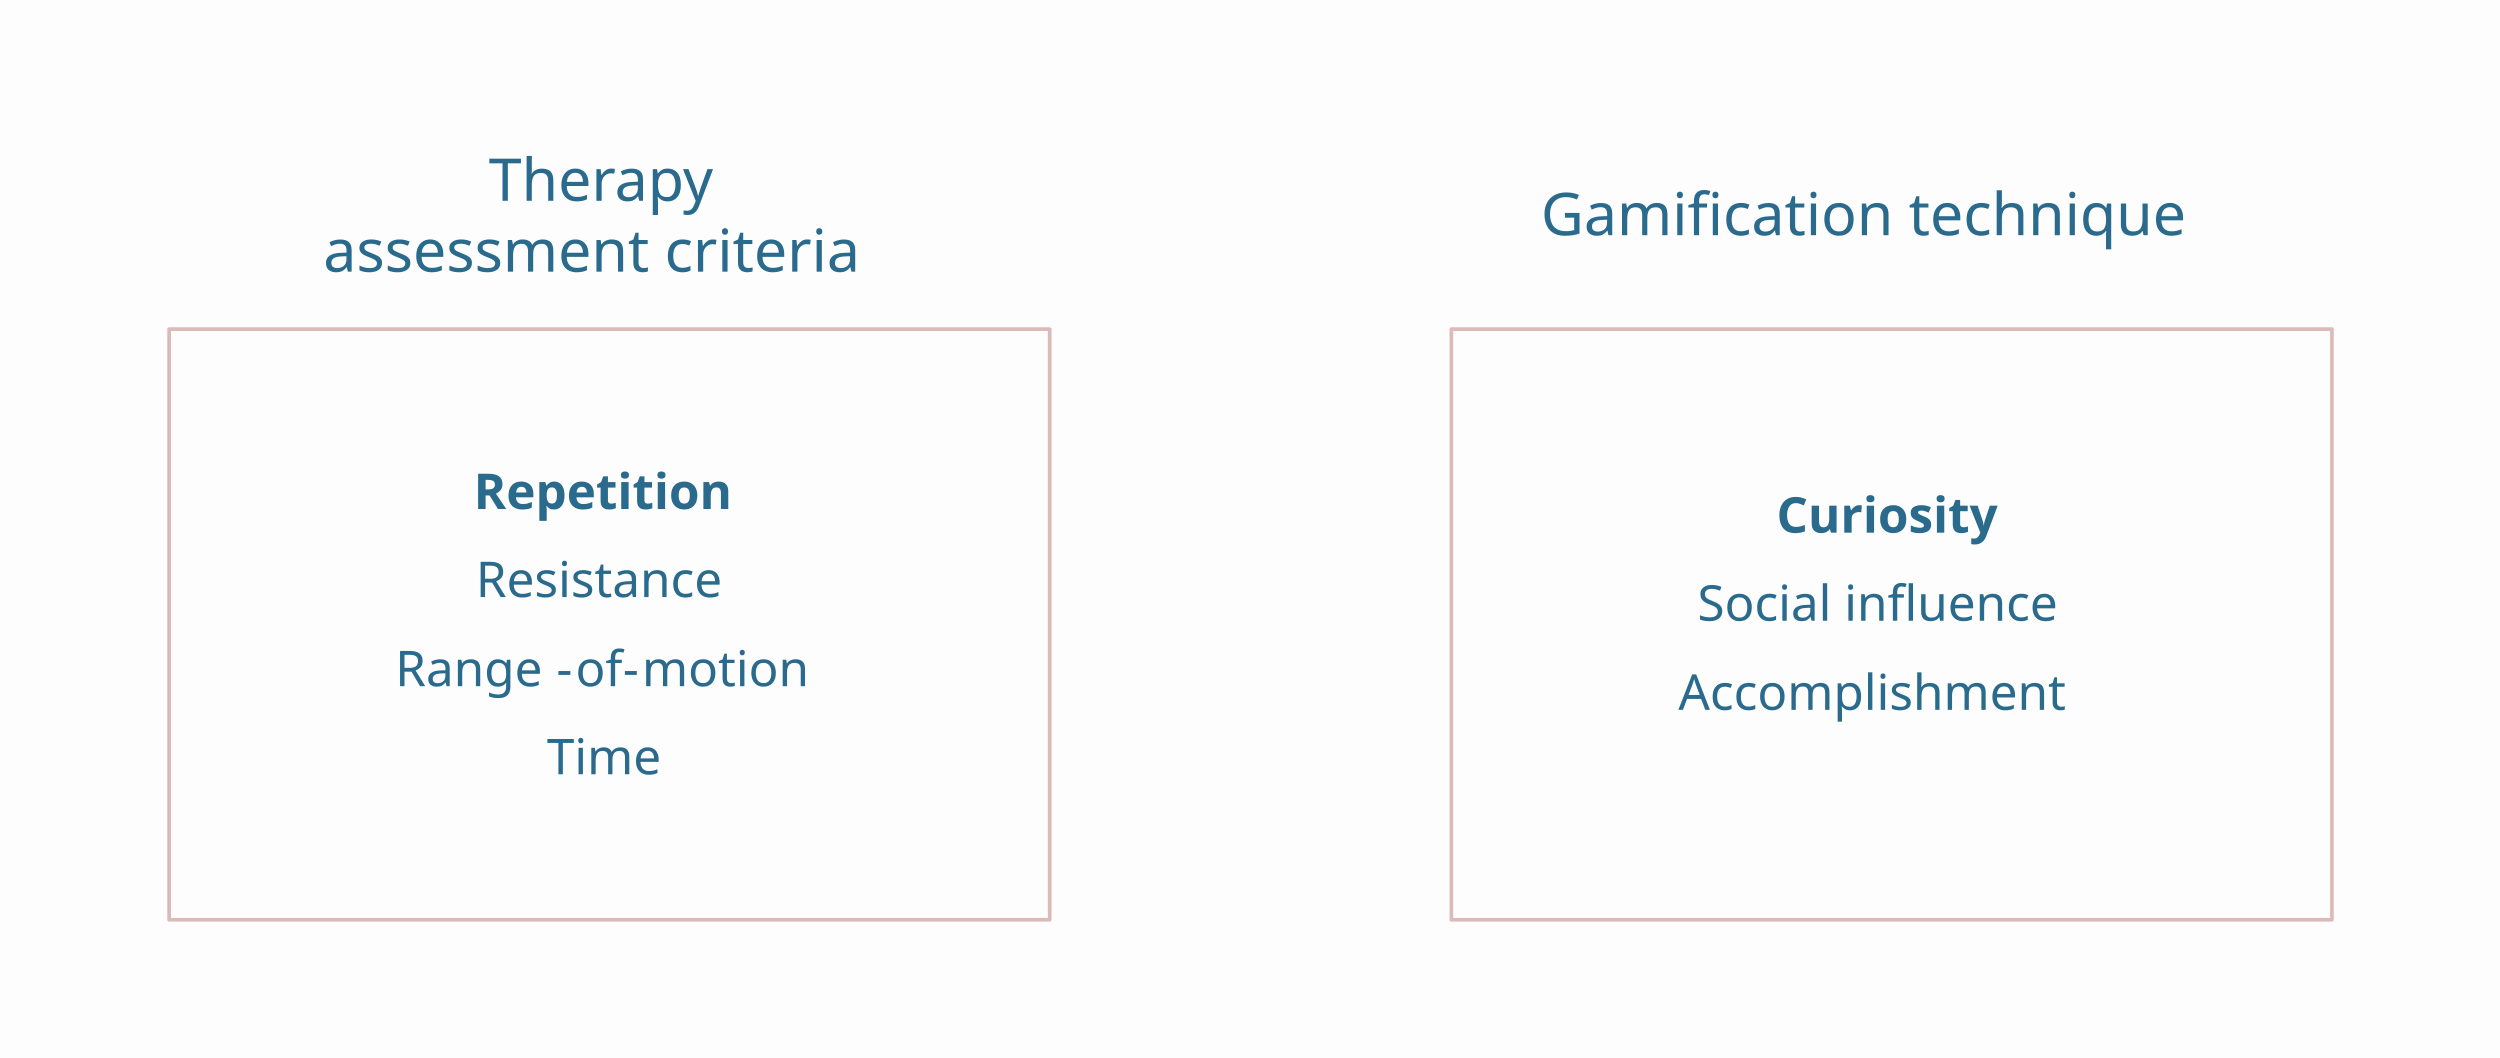
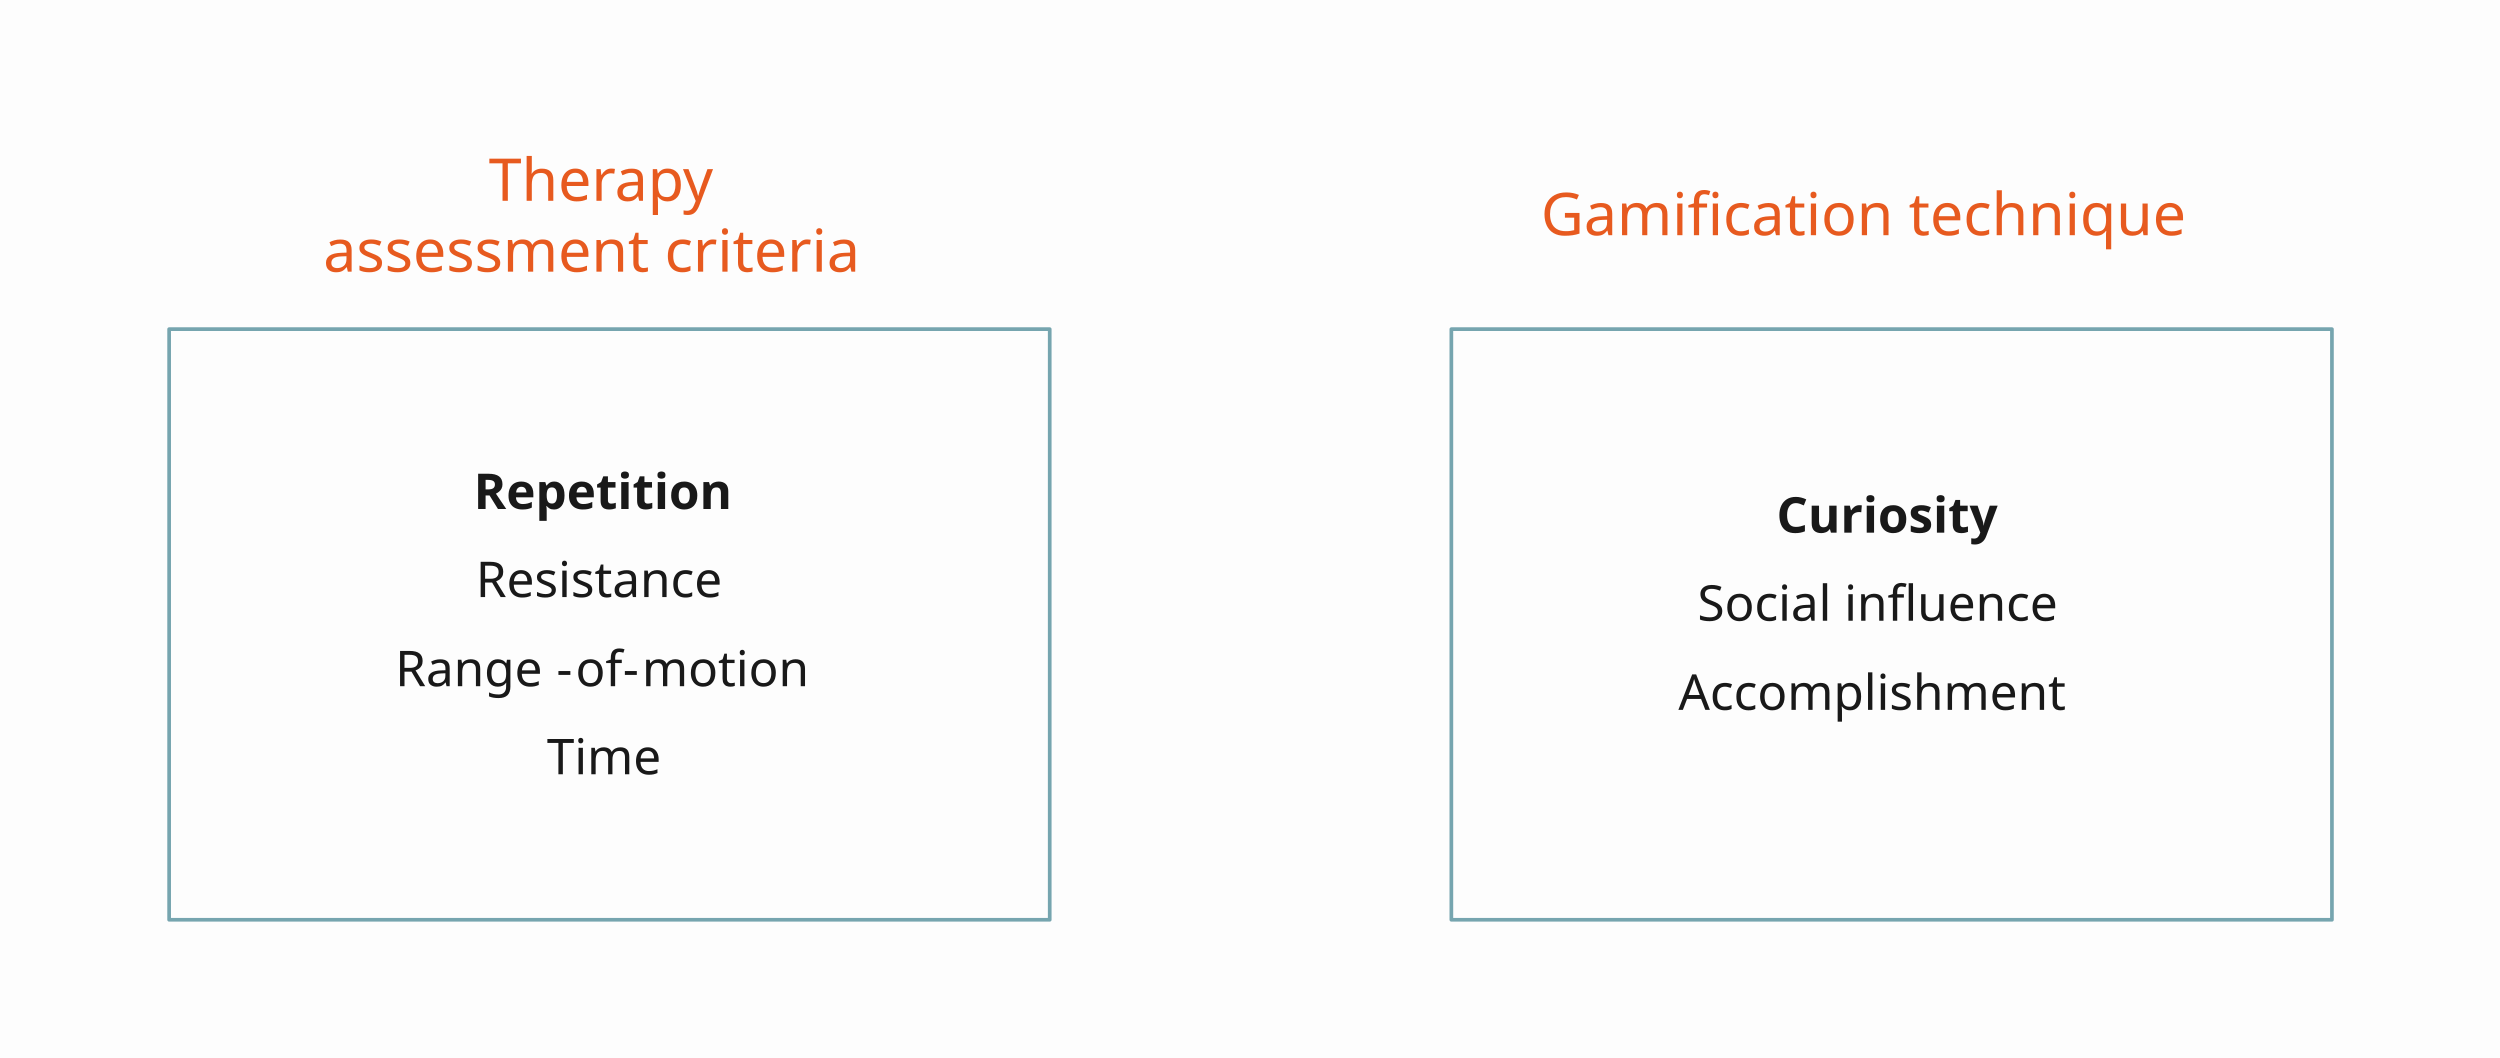
<svg xmlns="http://www.w3.org/2000/svg" width="2328" height="985" overflow="hidden">
  <defs>
    <clipPath id="clip0">
      <rect x="486" y="581" width="2328" height="985" />
    </clipPath>
  </defs>
  <g clip-path="url(#clip0)" transform="translate(-486 -581)">
    <rect x="486" y="581" width="2328" height="985" fill="#FDFDFD" />
-     <rect x="1837.5" y="887.5" width="820" height="550" stroke="#DDBABA" stroke-width="3.438" stroke-linejoin="round" stroke-miterlimit="10" fill="none" />
-     <rect x="643.5" y="887.5" width="820" height="550" stroke="#DDBABA" stroke-width="3.438" stroke-linejoin="round" stroke-miterlimit="10" fill="none" />
-     <text fill="#296A8D" font-family="Montserrat,Montserrat_MSFontService,sans-serif" font-weight="700" font-size="46" transform="matrix(1 0 0 1 927.092 1055)">Repetition<tspan font-weight="400" font-size="46" x="2.017" y="82">Resistance</tspan>
+     <rect x="1837.5" y="887.5" width="820" height="550" stroke="#76A5AF" stroke-width="3.438" stroke-linejoin="round" stroke-miterlimit="10" fill="none" />
+     <rect x="643.5" y="887.5" width="820" height="550" stroke="#76A5AF" stroke-width="3.438" stroke-linejoin="round" stroke-miterlimit="10" fill="none" />
+     <text fill="#191919" font-family="Montserrat,Montserrat_MSFontService,sans-serif" font-weight="700" font-size="46" transform="matrix(1 0 0 1 927.092 1055)">Repetition<tspan font-weight="400" font-size="46" x="2.017" y="82">Resistance</tspan>
      <tspan font-weight="400" font-size="46" x="-73.035" y="165">Range</tspan>
      <tspan font-weight="400" font-size="46" x="77.069" y="165">-</tspan>
      <tspan font-weight="400" font-size="46" x="94.829" y="165">of</tspan>
      <tspan font-weight="400" font-size="46" x="138.944" y="165">-</tspan>
      <tspan font-weight="400" font-size="46" x="156.704" y="165">motion</tspan>
      <tspan font-weight="400" font-size="46" x="68.177" y="247">Time</tspan>
      <tspan font-size="46" x="1213.19" y="22">Curiosity</tspan>
      <tspan font-weight="400" font-size="46" x="1139.58" y="104">Social influence</tspan>
      <tspan font-weight="400" font-size="46" x="1121.82" y="187">Accomplishment</tspan>
-       <tspan font-weight="400" font-size="55" x="14.048" y="-287">Therapy </tspan>
-       <tspan font-weight="400" font-size="55" x="-140.067" y="-221">assessment criteria</tspan>
-       <tspan font-weight="400" font-size="55" x="993.774" y="-255">Gamification technique</tspan>
+       <tspan fill="#E75A1F" font-weight="400" font-size="55" x="14.048" y="-287">Therapy </tspan>
+       <tspan fill="#E75A1F" font-weight="400" font-size="55" x="-140.067" y="-221">assessment criteria</tspan>
+       <tspan fill="#E75A1F" font-weight="400" font-size="55" x="993.774" y="-255">Gamification technique</tspan>
    </text>
  </g>
</svg>
